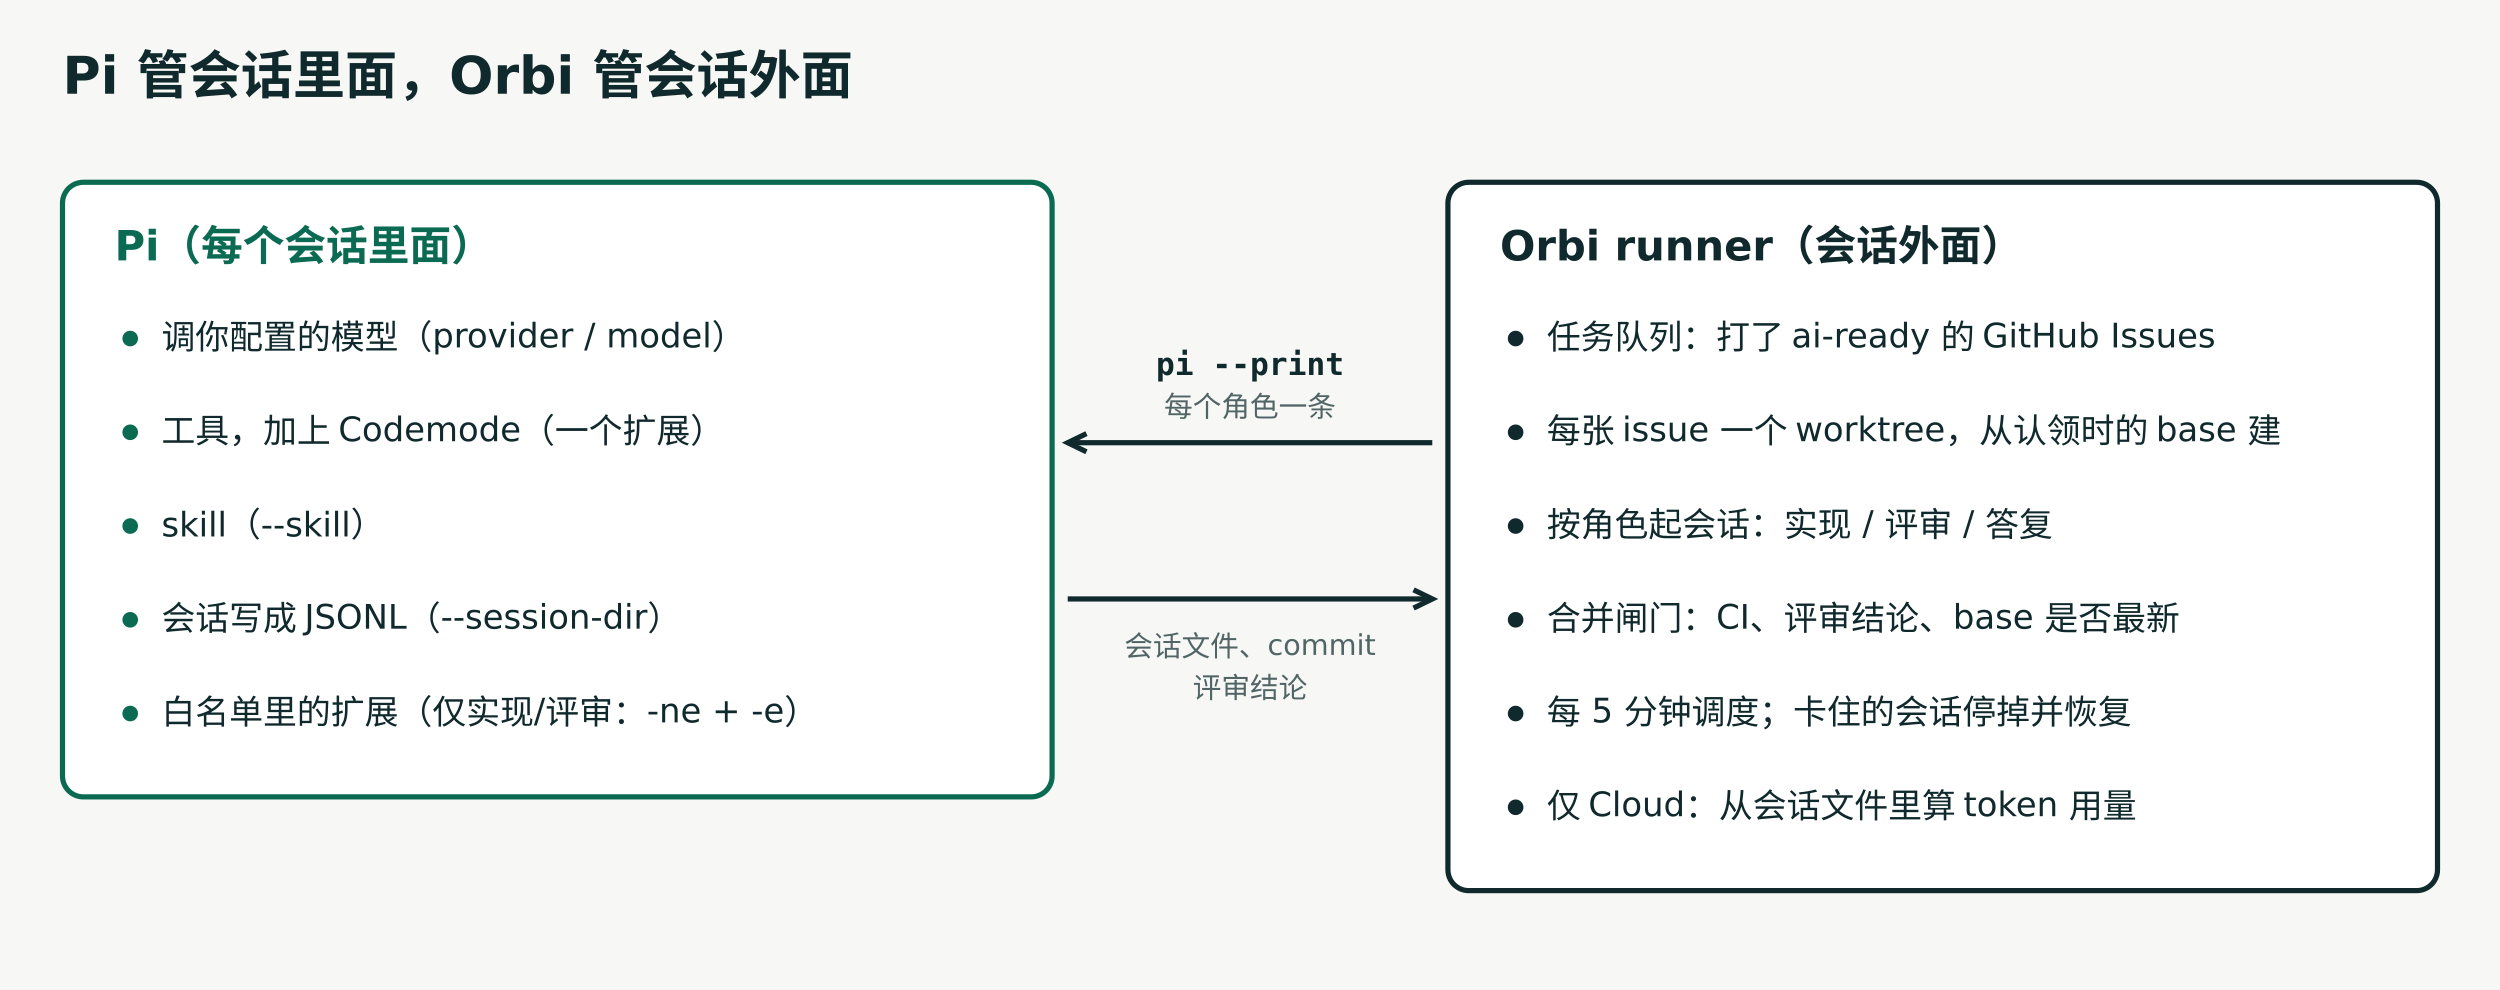
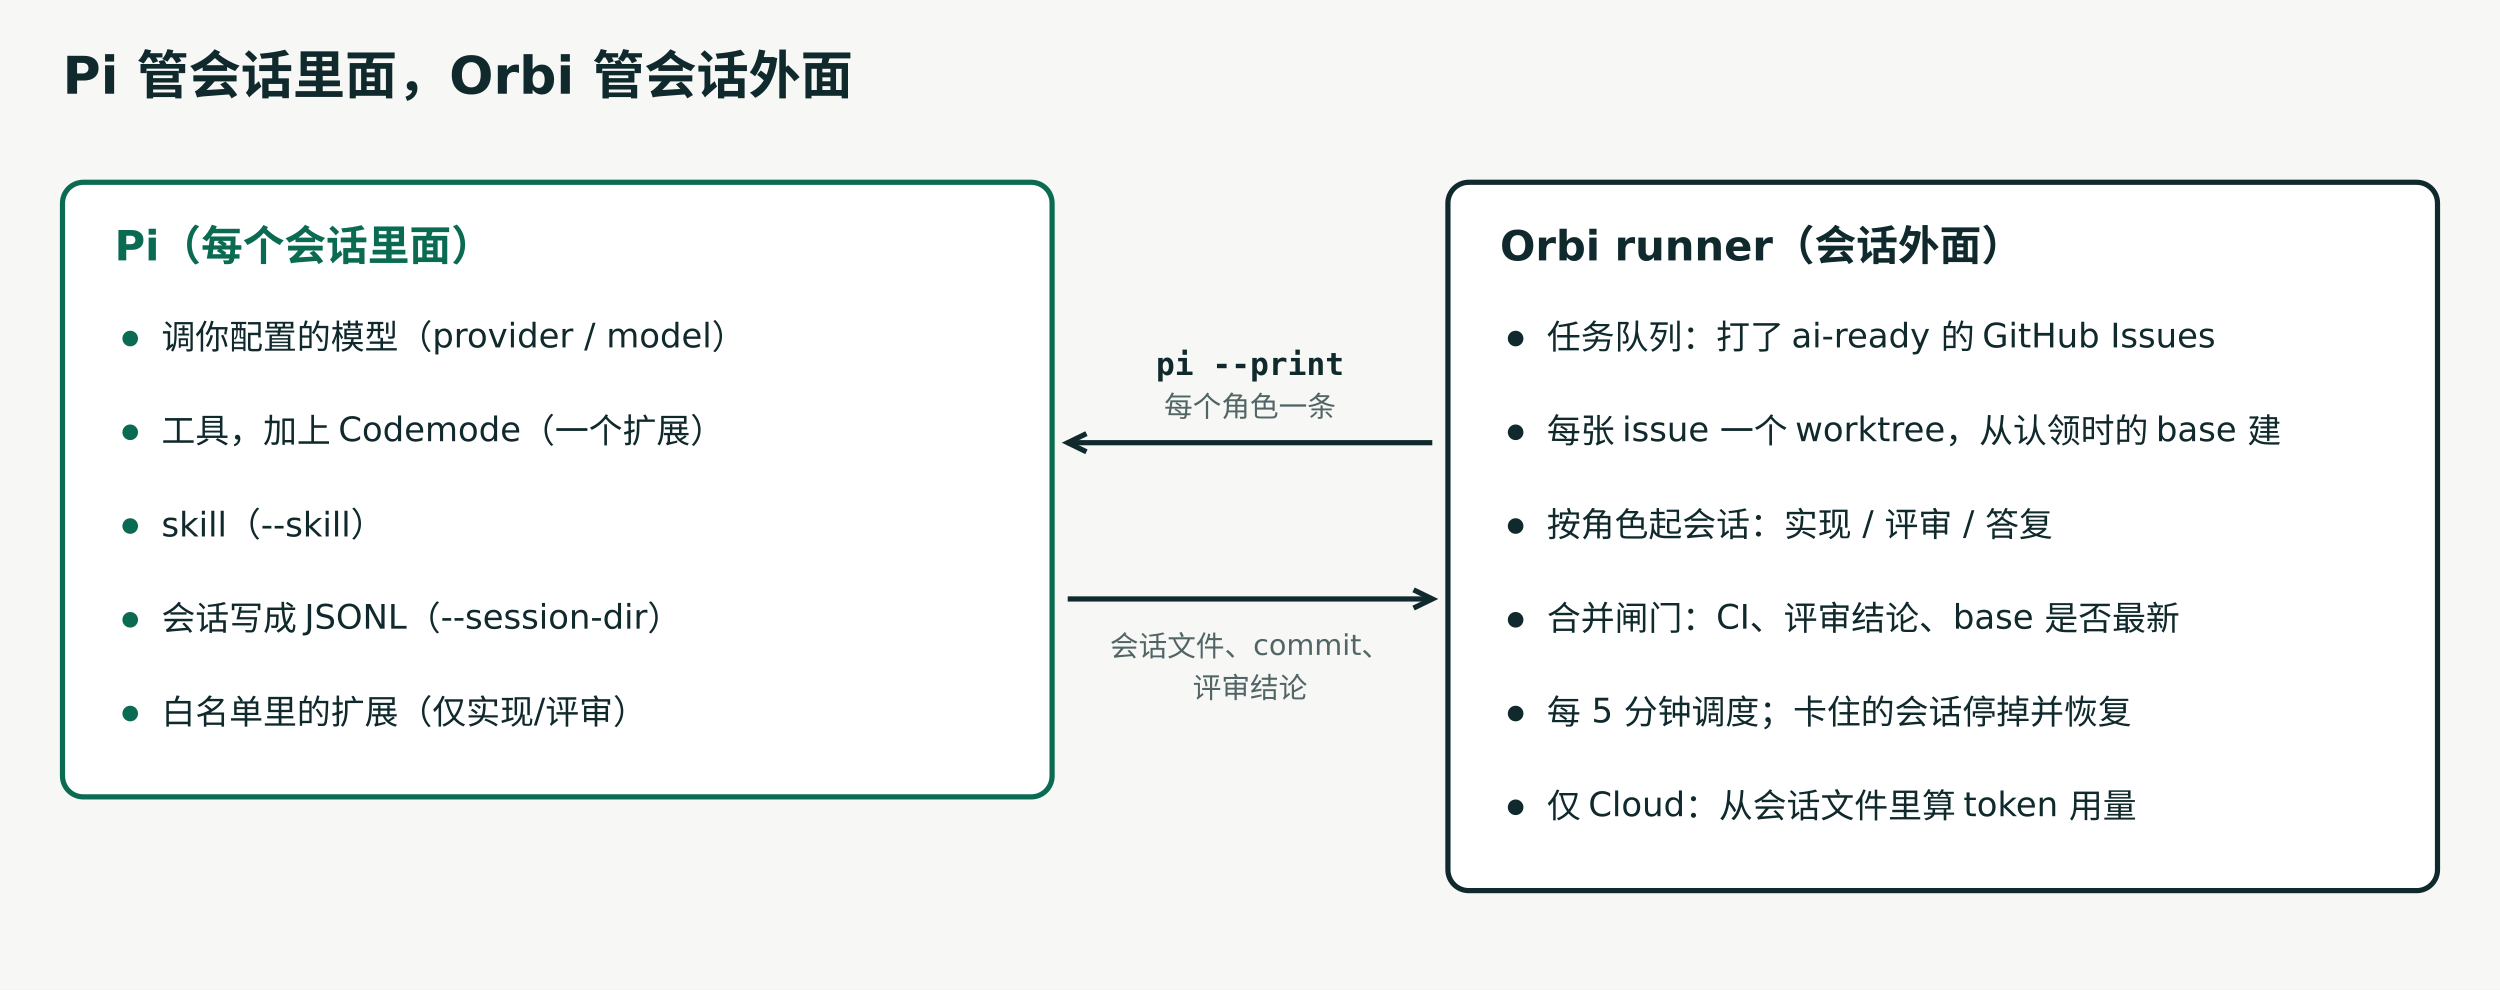
<svg xmlns="http://www.w3.org/2000/svg" viewBox="0 0 960 380" width="960" height="380" role="img" aria-label="Pi 管会话里面，Orbi 管会话外面">
  <rect width="960" height="380" fill="#f7f8f5" />
  <text x="24" y="36" font-family="Instrument Sans, DejaVu Sans, PingFang SC, Noto Sans CJK SC, sans-serif" font-size="20" fill="#10292c" text-anchor="start" font-weight="700">Pi 管会话里面，Orbi 管会话外面</text>
  <rect x="24" y="70" width="380" height="236" fill="#ffffff" stroke="#0a6b52" stroke-width="2" rx="8" />
  <text x="44" y="100" font-family="Instrument Sans, DejaVu Sans, PingFang SC, Noto Sans CJK SC, sans-serif" font-size="16" fill="#0a6b52" text-anchor="start" font-weight="700">Pi（每个会话里面）</text>
  <circle cx="50" cy="130" r="3" fill="#0a6b52" />
  <text x="62" y="134" font-family="Instrument Sans, DejaVu Sans, PingFang SC, Noto Sans CJK SC, sans-serif" font-size="13" fill="#10292c" text-anchor="start" font-weight="400">调你配置的模型（provider / model）</text>
  <circle cx="50" cy="166" r="3" fill="#0a6b52" />
  <text x="62" y="170" font-family="Instrument Sans, DejaVu Sans, PingFang SC, Noto Sans CJK SC, sans-serif" font-size="13" fill="#10292c" text-anchor="start" font-weight="400">工具，加上 Codemode（一个扩展）</text>
  <circle cx="50" cy="202" r="3" fill="#0a6b52" />
  <text x="62" y="206" font-family="Instrument Sans, DejaVu Sans, PingFang SC, Noto Sans CJK SC, sans-serif" font-size="13" fill="#10292c" text-anchor="start" font-weight="400">skill（--skill）</text>
  <circle cx="50" cy="238" r="3" fill="#0a6b52" />
  <text x="62" y="242" font-family="Instrument Sans, DejaVu Sans, PingFang SC, Noto Sans CJK SC, sans-serif" font-size="13" fill="#10292c" text-anchor="start" font-weight="400">会话写成 JSONL（--session-dir）</text>
  <circle cx="50" cy="274" r="3" fill="#0a6b52" />
-   <text x="62" y="278" font-family="Instrument Sans, DejaVu Sans, PingFang SC, Noto Sans CJK SC, sans-serif" font-size="13" fill="#10292c" text-anchor="start" font-weight="400">白名单里的扩展（仅实现/评审：-ne + -e）</text>
+   <text x="62" y="278" font-family="Instrument Sans, DejaVu Sans, PingFang SC, Noto Sans CJK SC, sans-serif" font-size="13" fill="#10292c" text-anchor="start" font-weight="400">白名单里的扩展（仅实现/评审）</text>
  <rect x="556" y="70" width="380" height="272" fill="#ffffff" stroke="#10292c" stroke-width="2" rx="8" />
  <text x="576" y="100" font-family="Instrument Sans, DejaVu Sans, PingFang SC, Noto Sans CJK SC, sans-serif" font-size="16" fill="#10292c" text-anchor="start" font-weight="700">Orbi runner（会话外面）</text>
  <circle cx="582" cy="130" r="3" fill="#10292c" />
  <text x="594" y="134" font-family="Instrument Sans, DejaVu Sans, PingFang SC, Noto Sans CJK SC, sans-serif" font-size="13" fill="#10292c" text-anchor="start" font-weight="400">任务队列：打了 ai-ready 的 GitHub Issues</text>
  <circle cx="582" cy="166" r="3" fill="#10292c" />
  <text x="594" y="170" font-family="Instrument Sans, DejaVu Sans, PingFang SC, Noto Sans CJK SC, sans-serif" font-size="13" fill="#10292c" text-anchor="start" font-weight="400">每张 issue 一个 worktree，从认领时的 base 建</text>
  <circle cx="582" cy="202" r="3" fill="#10292c" />
  <text x="594" y="206" font-family="Instrument Sans, DejaVu Sans, PingFang SC, Noto Sans CJK SC, sans-serif" font-size="13" fill="#10292c" text-anchor="start" font-weight="400">按角色起会话：实现 / 评审 / 答复</text>
  <circle cx="582" cy="238" r="3" fill="#10292c" />
  <text x="594" y="242" font-family="Instrument Sans, DejaVu Sans, PingFang SC, Noto Sans CJK SC, sans-serif" font-size="13" fill="#10292c" text-anchor="start" font-weight="400">合并闸门：CI、评审结论、base 是否最新</text>
  <circle cx="582" cy="274" r="3" fill="#10292c" />
  <text x="594" y="278" font-family="Instrument Sans, DejaVu Sans, PingFang SC, Noto Sans CJK SC, sans-serif" font-size="13" fill="#10292c" text-anchor="start" font-weight="400">每 5 分钟调度；卡住的会话停掉并恢复</text>
  <circle cx="582" cy="310" r="3" fill="#10292c" />
  <text x="594" y="314" font-family="Instrument Sans, DejaVu Sans, PingFang SC, Noto Sans CJK SC, sans-serif" font-size="13" fill="#10292c" text-anchor="start" font-weight="400">仅 Cloud：从会话文件里算 token 用量</text>
  <path d="M550.0 170.0 L410.0 170.0" fill="none" stroke="#10292c" stroke-width="2" />
  <path d="M417.2 166.5 L410.0 170.0 L417.2 173.5" fill="none" stroke="#10292c" stroke-width="2" />
  <text x="480" y="144" font-family="IBM Plex Mono, DejaVu Sans Mono, monospace" font-size="12" fill="#10292c" text-anchor="middle" font-weight="700">pi --print</text>
  <text x="480" y="160" font-family="Instrument Sans, DejaVu Sans, PingFang SC, Noto Sans CJK SC, sans-serif" font-size="11" fill="#526566" text-anchor="middle" font-weight="400">每个角色一条</text>
  <path d="M410.0 230.0 L550.0 230.0" fill="none" stroke="#10292c" stroke-width="2" />
  <path d="M542.8 233.5 L550.0 230.0 L542.8 226.5" fill="none" stroke="#10292c" stroke-width="2" />
-   <text x="480" y="252" font-family="Instrument Sans, DejaVu Sans, PingFang SC, Noto Sans CJK SC, sans-serif" font-size="11" fill="#526566" text-anchor="middle" font-weight="400">会话文件、commit</text>
+   <text x="480" y="252" font-family="Instrument Sans, DejaVu Sans, PingFang SC, Noto Sans CJK SC, sans-serif" font-size="11" fill="#526566" text-anchor="middle" font-weight="400">会话文件、commit、</text>
  <text x="480" y="268" font-family="Instrument Sans, DejaVu Sans, PingFang SC, Noto Sans CJK SC, sans-serif" font-size="11" fill="#526566" text-anchor="middle" font-weight="400">评审结论</text>
</svg>
